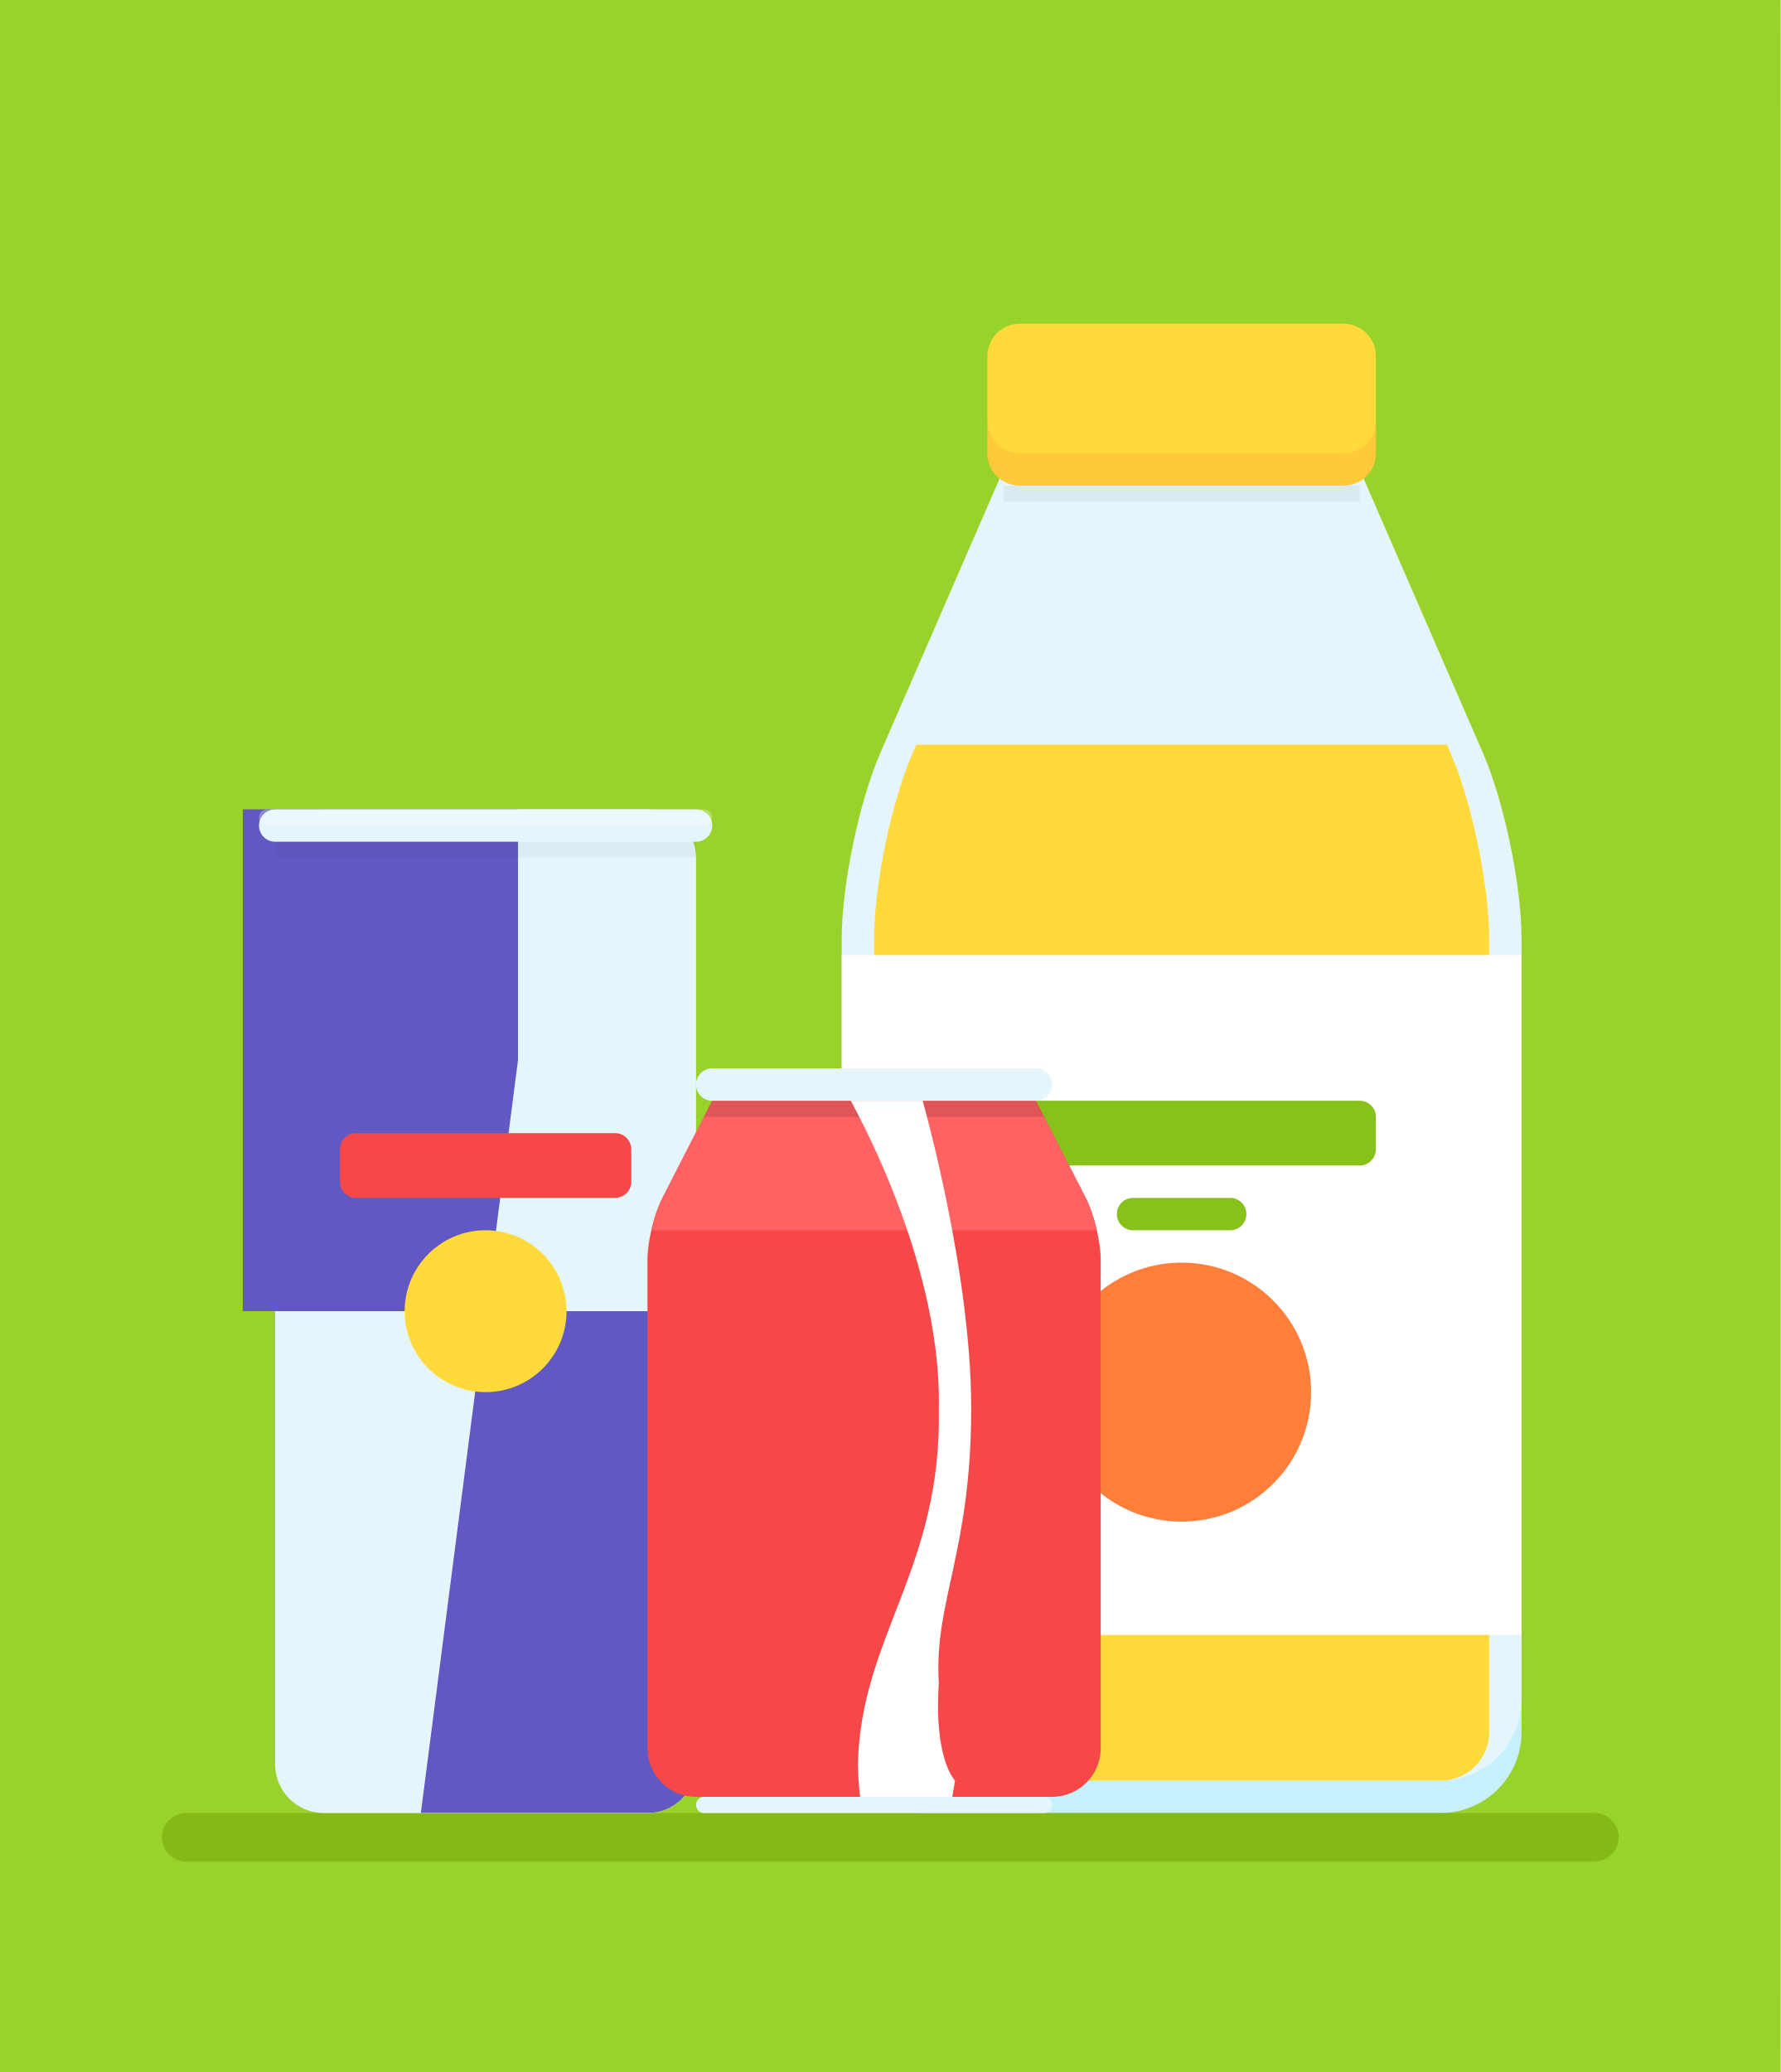
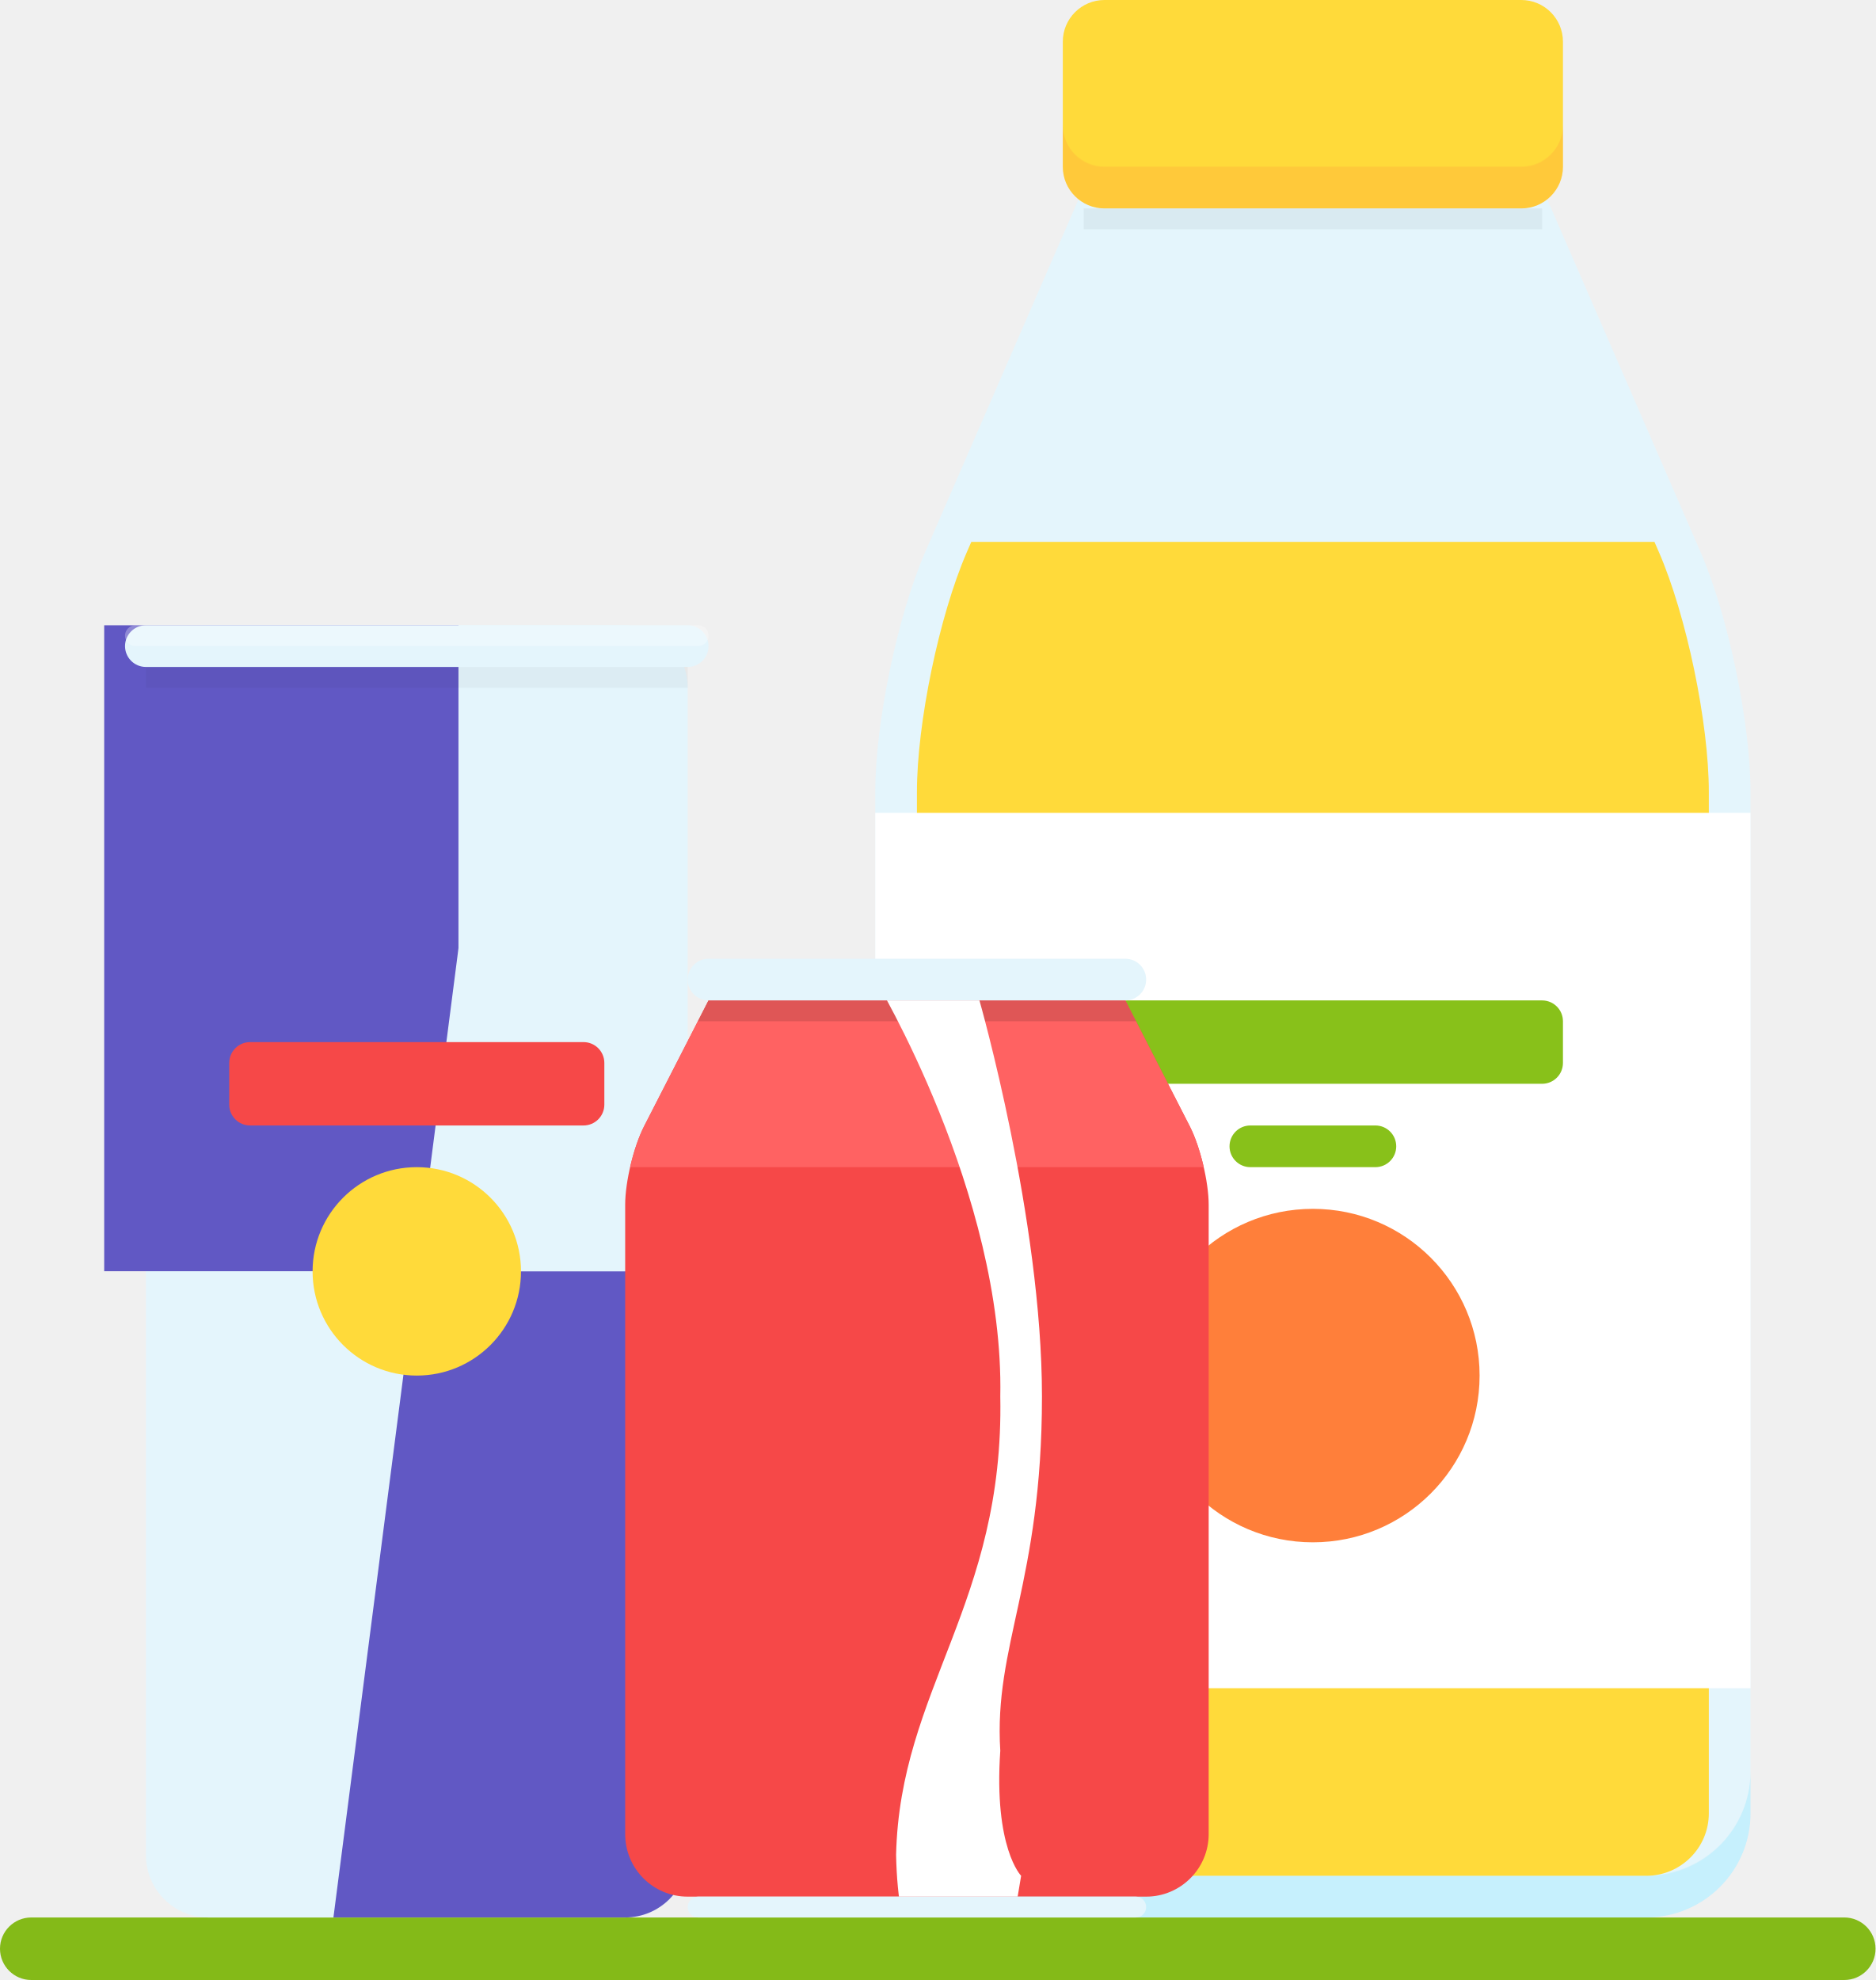
- <svg xmlns="http://www.w3.org/2000/svg" xmlns:xlink="http://www.w3.org/1999/xlink" width="110px" height="128px" viewBox="0 0 110 128" version="1.1">
+ <svg xmlns="http://www.w3.org/2000/svg" xmlns:xlink="http://www.w3.org/1999/xlink" width="90px" height="95px" viewBox="0 0 90 95" version="1.1">
  <defs>
-     <rect id="path-1" x="0" y="0" width="110" height="128" />
-     <filter x="-11.8%" y="-8.6%" width="123.6%" height="120.3%" filterUnits="objectBoundingBox" id="filter-3">
-       <feOffset dx="0" dy="2" in="SourceAlpha" result="shadowOffsetOuter1" />
-       <feGaussianBlur stdDeviation="4" in="shadowOffsetOuter1" result="shadowBlurOuter1" />
-       <feColorMatrix values="0 0 0 0 0   0 0 0 0 0   0 0 0 0 0  0 0 0 0.15 0" type="matrix" in="shadowBlurOuter1" />
-     </filter>
-     <path d="M0,33 C0,29.686 1.07,24.539 2.395,21.491 L10,4 L32,4 L39.605,21.491 C40.928,24.534 42,29.695 42,33 L42,82 C42,84.762 39.757,87 36.996,87 L5.004,87 C2.24,87 0,84.757 0,82 L0,33 Z M10,0 L32,0 L32,4 L10,4 L10,0 Z" id="path-4" />
-     <filter x="-2.4%" y="-1.1%" width="104.8%" height="102.3%" filterUnits="objectBoundingBox" id="filter-6">
+     <path d="M0,33 C0,29.686 1.07,24.539 2.395,21.491 L10,4 L32,4 L39.605,21.491 C40.928,24.534 42,29.695 42,33 L42,82 C42,84.762 39.757,87 36.996,87 L5.004,87 C2.24,87 0,84.757 0,82 L0,33 Z M10,0 L32,0 L32,4 L10,4 L10,0 Z" id="path-1" />
+     <filter x="-2.4%" y="-1.1%" width="104.8%" height="102.3%" filterUnits="objectBoundingBox" id="filter-3">
      <feOffset dx="0" dy="-2" in="SourceAlpha" result="shadowOffsetInner1" />
      <feComposite in="shadowOffsetInner1" in2="SourceAlpha" operator="arithmetic" k2="-1" k3="1" result="shadowInnerInner1" />
      <feColorMatrix values="0 0 0 0 0.196   0 0 0 0 0.831   0 0 0 0 1  0 0 0 0.174 0" type="matrix" in="shadowInnerInner1" />
    </filter>
-     <path d="M-19.353,68.082 C-21.497,76.084 -16.748,84.309 -8.746,86.454 C-0.744,88.598 15.208,85.92 17.353,77.918 C19.497,69.916 7.021,59.62 -0.981,57.476 C-8.983,55.332 -17.208,60.08 -19.353,68.082 L-19.353,68.082 Z" id="path-7" />
-     <filter x="-8.0%" y="-9.9%" width="116.0%" height="119.9%" filterUnits="objectBoundingBox" id="filter-8">
+     <path d="M-19.353,68.082 C-21.497,76.084 -16.748,84.309 -8.746,86.454 C-0.744,88.598 15.208,85.92 17.353,77.918 C19.497,69.916 7.021,59.62 -0.981,57.476 C-8.983,55.332 -17.208,60.08 -19.353,68.082 L-19.353,68.082 Z" id="path-4" />
+     <filter x="-8.0%" y="-9.9%" width="116.0%" height="119.9%" filterUnits="objectBoundingBox" id="filter-5">
      <feOffset dx="0" dy="-6" in="SourceAlpha" result="shadowOffsetInner1" />
      <feComposite in="shadowOffsetInner1" in2="SourceAlpha" operator="arithmetic" k2="-1" k3="1" result="shadowInnerInner1" />
      <feColorMatrix values="0 0 0 0 0.196   0 0 0 0 0.831   0 0 0 0 1  0 0 0 0.206 0" type="matrix" in="shadowInnerInner1" />
    </filter>
-     <rect id="path-9" x="9" y="0" width="24" height="10" rx="2" />
-     <filter x="-4.2%" y="-10.0%" width="108.3%" height="120.0%" filterUnits="objectBoundingBox" id="filter-10">
+     <rect id="path-6" x="9" y="0" width="24" height="10" rx="2" />
+     <filter x="-4.2%" y="-10.0%" width="108.3%" height="120.0%" filterUnits="objectBoundingBox" id="filter-7">
      <feOffset dx="0" dy="-2" in="SourceAlpha" result="shadowOffsetInner1" />
      <feComposite in="shadowOffsetInner1" in2="SourceAlpha" operator="arithmetic" k2="-1" k3="1" result="shadowInnerInner1" />
      <feColorMatrix values="0 0 0 0 1   0 0 0 0 0.498   0 0 0 0 0.227  0 0 0 0.188 0" type="matrix" in="shadowInnerInner1" />
    </filter>
-     <rect id="path-11" x="0" y="0" width="26" height="62" rx="3" />
-     <path d="M0,9.802 C0,8.702 0.406,7.018 0.908,6.037 L4,0 L24,0 L27.092,6.037 C27.594,7.016 28,8.715 28,9.802 L28,40 C28,41.657 26.65,43 25.004,43 L2.996,43 C1.342,43 0,41.663 0,40 L0,9.802 Z" id="path-13" />
+     <rect id="path-8" x="0" y="0" width="26" height="62" rx="3" />
+     <path d="M0,9.802 C0,8.702 0.406,7.018 0.908,6.037 L4,0 L24,0 L27.092,6.037 C27.594,7.016 28,8.715 28,9.802 L28,40 C28,41.657 26.65,43 25.004,43 L2.996,43 C1.342,43 0,41.663 0,40 L0,9.802 Z" id="path-10" />
  </defs>
  <g id="Page-1" stroke="none" stroke-width="1" fill="none" fill-rule="evenodd">
-     <g id="home" transform="translate(-916, -552)">
+     <g id="no-results" transform="translate(-926, -572)">
      <g id="catégories" transform="translate(428, 552)">
        <g id="item" transform="translate(488, 0)">
          <g id="illustration">
-             <mask id="mask-2" fill="white">
-               <use xlink:href="#path-1" />
-             </mask>
-             <g id="bg">
-               <use fill="black" fill-opacity="1" filter="url(#filter-3)" xlink:href="#path-1" />
-               <use fill="#99D22A" fill-rule="evenodd" xlink:href="#path-1" />
+             <g id="orang-juice" transform="translate(52, 20)">
+               <g id="bottle" transform="translate(0, 5)">
+                 <mask id="mask-2" fill="white">
+                   <use xlink:href="#path-1" />
+                 </mask>
+                 <g>
+                   <use fill="#E4F5FC" fill-rule="evenodd" xlink:href="#path-1" />
+                   <use fill="black" fill-opacity="1" filter="url(#filter-3)" xlink:href="#path-1" />
+                 </g>
+                 <g id="egg" opacity="0.77" mask="url(#mask-2)">
+                   <use fill="#FCFCFC" fill-rule="evenodd" xlink:href="#path-4" />
+                   <use fill="black" fill-opacity="1" filter="url(#filter-5)" xlink:href="#path-4" />
+                 </g>
+               </g>
+               <path d="M4.609,26 L4.395,26.491 C3.07,29.539 2,34.687 2,38.002 L2,87.004 C2,88.652 3.342,90 4.998,90 L37.002,90 C38.648,90 40,88.659 40,87.004 L40,38.002 C40,34.681 38.928,29.534 37.605,26.491 L37.391,26 L4.609,26 Z" id="milk" fill="#FFDA3A" />
+               <rect id="Rectangle-12" fill="#FFFFFF" x="0" y="39" width="42" height="42" />
+               <circle id="orange" fill="#FF7F3A" cx="21" cy="66" r="8" />
+               <rect id="Rectangle-13" fill="#88C11A" x="9" y="48" width="24" height="4" rx="1" />
+               <rect id="Rectangle-13" fill="#88C11A" x="17" y="54" width="8" height="2" rx="1" />
+               <g id="cap">
+                 <use fill="#FFDA3A" fill-rule="evenodd" xlink:href="#path-6" />
+                 <use fill="black" fill-opacity="1" filter="url(#filter-7)" xlink:href="#path-6" />
+               </g>
+               <rect id="cap" fill="#E4F5FC" x="9" y="11" width="24" height="2" rx="1" />
+               <rect id="shadow" fill-opacity="0.34" fill="#C7D6DC" x="10" y="10" width="22" height="1" />
            </g>
-             <g id="orang-juice" mask="url(#mask-2)">
-               <g transform="translate(52, 20)">
-                 <g id="bottle" stroke-width="1" fill="none" fill-rule="evenodd" transform="translate(0, 5)">
-                   <mask id="mask-5" fill="white">
-                     <use xlink:href="#path-4" />
-                   </mask>
-                   <g>
-                     <use fill="#E4F5FC" fill-rule="evenodd" xlink:href="#path-4" />
-                     <use fill="black" fill-opacity="1" filter="url(#filter-6)" xlink:href="#path-4" />
-                   </g>
-                   <g id="egg" opacity="0.77" mask="url(#mask-5)">
-                     <use fill="#FCFCFC" fill-rule="evenodd" xlink:href="#path-7" />
-                     <use fill="black" fill-opacity="1" filter="url(#filter-8)" xlink:href="#path-7" />
-                   </g>
-                 </g>
-                 <path d="M4.609,26 L4.395,26.491 C3.07,29.539 2,34.687 2,38.002 L2,87.004 C2,88.652 3.342,90 4.998,90 L37.002,90 C38.648,90 40,88.659 40,87.004 L40,38.002 C40,34.681 38.928,29.534 37.605,26.491 L37.391,26 L4.609,26 Z" id="milk" fill="#FFDA3A" fill-rule="evenodd" />
-                 <rect id="Rectangle-12" fill="#FFFFFF" fill-rule="evenodd" x="0" y="39" width="42" height="42" />
-                 <circle id="orange" fill="#FF7F3A" fill-rule="evenodd" cx="21" cy="66" r="8" />
-                 <rect id="Rectangle-13" fill="#88C11A" fill-rule="evenodd" x="9" y="48" width="24" height="4" rx="1" />
-                 <rect id="Rectangle-13" fill="#88C11A" fill-rule="evenodd" x="17" y="54" width="8" height="2" rx="1" />
-                 <g id="cap" fill="none">
-                   <use fill="#FFDA3A" fill-rule="evenodd" xlink:href="#path-9" />
-                   <use fill="black" fill-opacity="1" filter="url(#filter-10)" xlink:href="#path-9" />
-                 </g>
-                 <rect id="cap" fill="#E4F5FC" fill-rule="evenodd" x="9" y="11" width="24" height="2" rx="1" />
-                 <rect id="shadow" fill-opacity="0.34" fill="#C7D6DC" fill-rule="evenodd" x="10" y="10" width="22" height="1" />
+             <rect id="shadow" fill="#84BA18" x="10" y="112" width="90" height="3" rx="1.5" />
+             <g id="can" transform="translate(16, 50)">
+               <g id="body" transform="translate(1, 0)">
+                 <mask id="mask-9" fill="white">
+                   <use xlink:href="#path-8" />
+                 </mask>
+                 <use id="can" fill="#E4F5FC" xlink:href="#path-8" />
+                 <polygon id="can" fill="#6158C4" mask="url(#mask-9)" points="13 31 28 31 28 62 9 62" />
+                 <polygon id="can" fill="#6158C4" mask="url(#mask-9)" transform="translate(7.5, 15.5) scale(-1, -1) translate(-7.5, -15.5) " points="2 0 17 0 17 31 -2 31" />
+                 <circle id="can" fill="#FFDA3A" mask="url(#mask-9)" cx="13" cy="31" r="5" />
+                 <rect id="can" fill="#F64848" mask="url(#mask-9)" x="4" y="20" width="18" height="4" rx="1" />
              </g>
+               <rect fill="#E4F5FC" x="0" y="0" width="28" height="2" rx="1" />
+               <rect fill="#FFFFFF" opacity="0.296" x="0" y="0" width="28" height="1" rx="0.5" />
+               <rect id="shadow" fill="#000000" opacity="0.036" x="1" y="2" width="26" height="1" />
            </g>
-             <rect id="shadow" fill="#84BA18" mask="url(#mask-2)" x="10" y="112" width="90" height="3" rx="1.5" />
-             <g id="can" mask="url(#mask-2)">
-               <g transform="translate(16, 50)">
-                 <g id="body" stroke-width="1" fill="none" transform="translate(1, 0)">
-                   <mask id="mask-12" fill="white">
-                     <use xlink:href="#path-11" />
-                   </mask>
-                   <use id="can" fill="#E4F5FC" xlink:href="#path-11" />
-                   <polygon id="can" fill="#6158C4" mask="url(#mask-12)" points="13 31 28 31 28 62 9 62" />
-                   <polygon id="can" fill="#6158C4" mask="url(#mask-12)" transform="translate(7.5, 15.5) scale(-1, -1) translate(-7.5, -15.5) " points="2 0 17 0 17 31 -2 31" />
-                   <circle id="can" fill="#FFDA3A" mask="url(#mask-12)" cx="13" cy="31" r="5" />
-                   <rect id="can" fill="#F64848" mask="url(#mask-12)" x="4" y="20" width="18" height="4" rx="1" />
-                 </g>
-                 <rect id="can" fill="#E4F5FC" x="0" y="0" width="28" height="2" rx="1" />
-                 <rect id="can" fill="#FFFFFF" opacity="0.296" x="0" y="0" width="28" height="1" rx="0.5" />
-                 <rect id="shadow" fill="#000000" opacity="0.036" x="1" y="2" width="26" height="1" />
+             <g id="can" transform="translate(40, 66)">
+               <g id="body" transform="translate(0, 2)">
+                 <mask id="mask-11" fill="white">
+                   <use xlink:href="#path-10" />
+                 </mask>
+                 <use id="can" fill="#F64848" xlink:href="#path-10" />
+                 <rect id="Rectangle-11" fill="#FF6262" mask="url(#mask-11)" x="0" y="-1" width="28" height="9" />
+                 <rect id="shadow" fill="#000000" opacity="0.127" mask="url(#mask-11)" x="3" y="-1" width="28" height="2" />
+                 <path d="M12,-1 C12,-1 18.19,9.283 18,19 C18.19,28.948 13.179,33.064 13,41 C13.179,49.831 18,48 18,48 L19,42 C19,42 17.68,40.67 18,36 C17.68,30.952 20,27.919 20,19 C20,10.498 17,-2.22044605e-16 17,-2.22044605e-16" id="Path-4" fill="#FFFFFF" mask="url(#mask-11)" />
              </g>
-             </g>
-             <g id="can" mask="url(#mask-2)">
-               <g transform="translate(40, 66)">
-                 <g id="body" stroke-width="1" fill="none" transform="translate(0, 2)">
-                   <mask id="mask-14" fill="white">
-                     <use xlink:href="#path-13" />
-                   </mask>
-                   <use id="can" fill="#F64848" xlink:href="#path-13" />
-                   <rect id="Rectangle-11" fill="#FF6262" mask="url(#mask-14)" x="0" y="-1" width="28" height="9" />
-                   <rect id="shadow" fill="#000000" opacity="0.127" mask="url(#mask-14)" x="3" y="-1" width="28" height="2" />
-                   <path d="M12,-1 C12,-1 18.19,9.283 18,19 C18.19,28.948 13.179,33.064 13,41 C13.179,49.831 18,48 18,48 L19,42 C19,42 17.68,40.67 18,36 C17.68,30.952 20,27.919 20,19 C20,10.498 17,-2.22044605e-16 17,-2.22044605e-16" id="Path-4" fill="#FFFFFF" mask="url(#mask-14)" />
-                 </g>
-                 <rect id="can" fill="#E4F5FC" x="3" y="0" width="22" height="2" rx="1" />
-                 <rect id="can" fill="#E4F5FC" x="3" y="45" width="22" height="1" rx="0.5" />
-               </g>
+               <rect fill="#E4F5FC" x="3" y="0" width="22" height="2" rx="1" />
+               <rect fill="#E4F5FC" x="3" y="45" width="22" height="1" rx="0.5" />
            </g>
          </g>
        </g>
      </g>
    </g>
  </g>
</svg>
